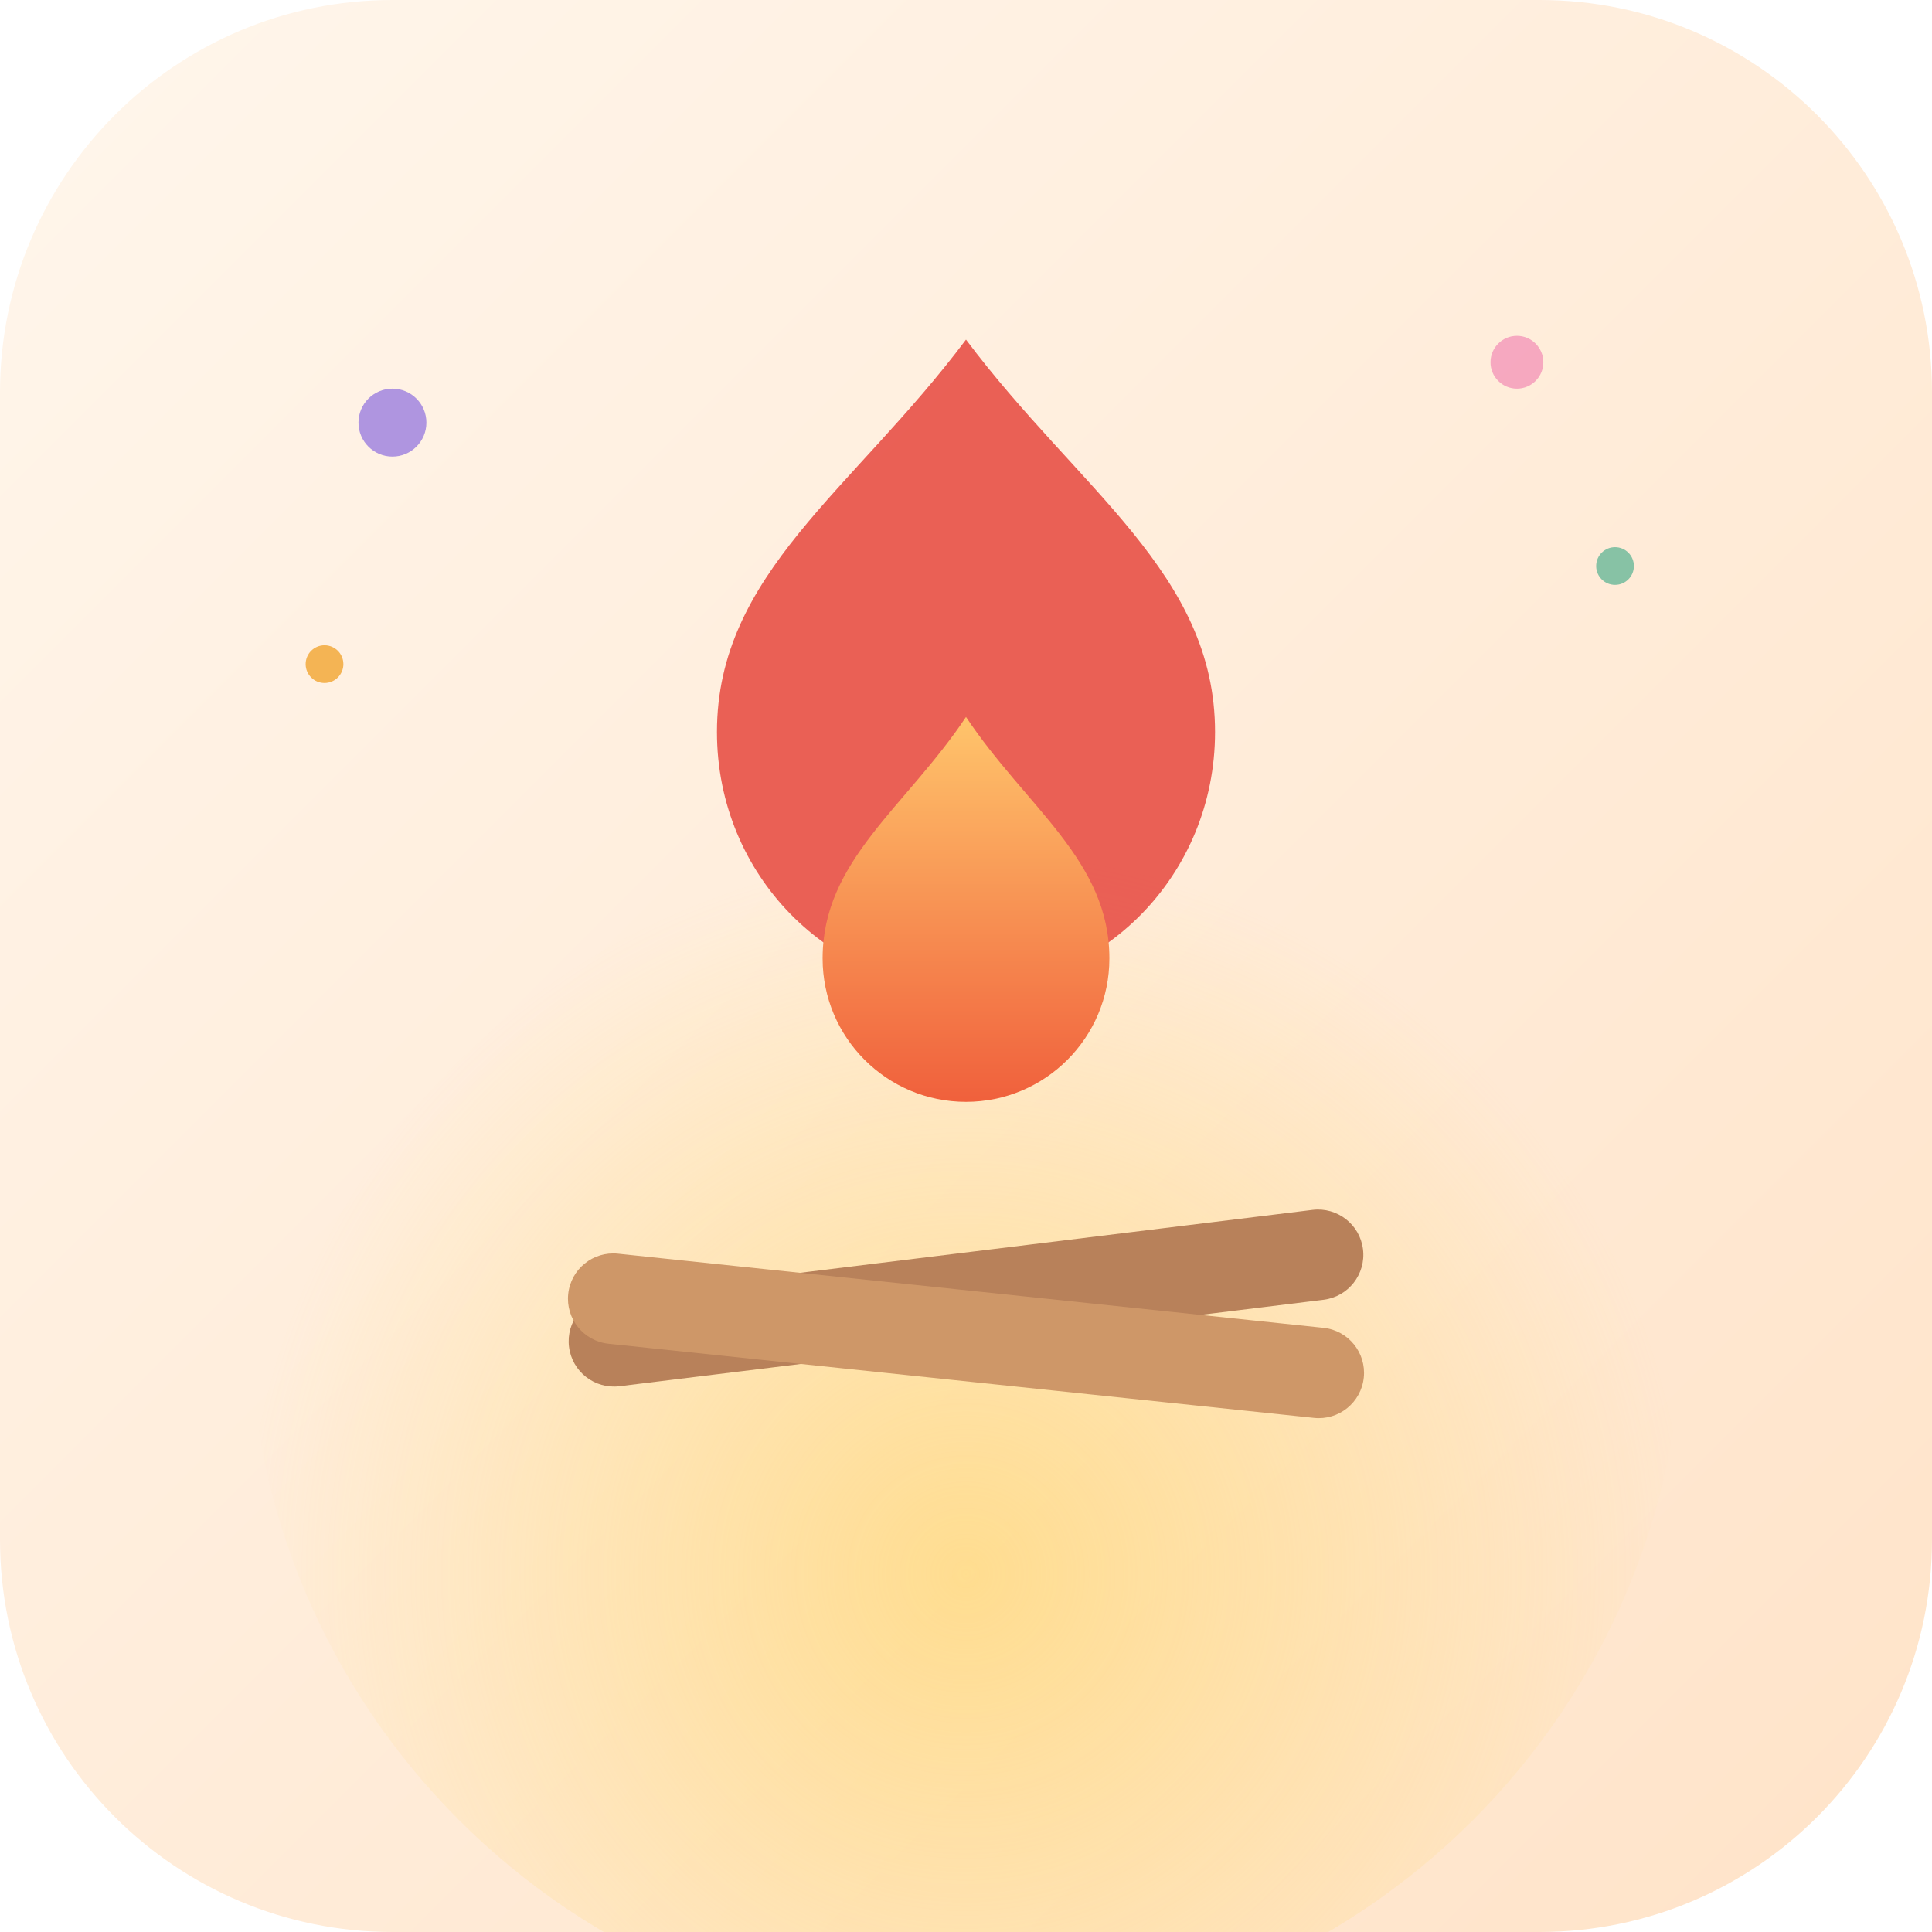
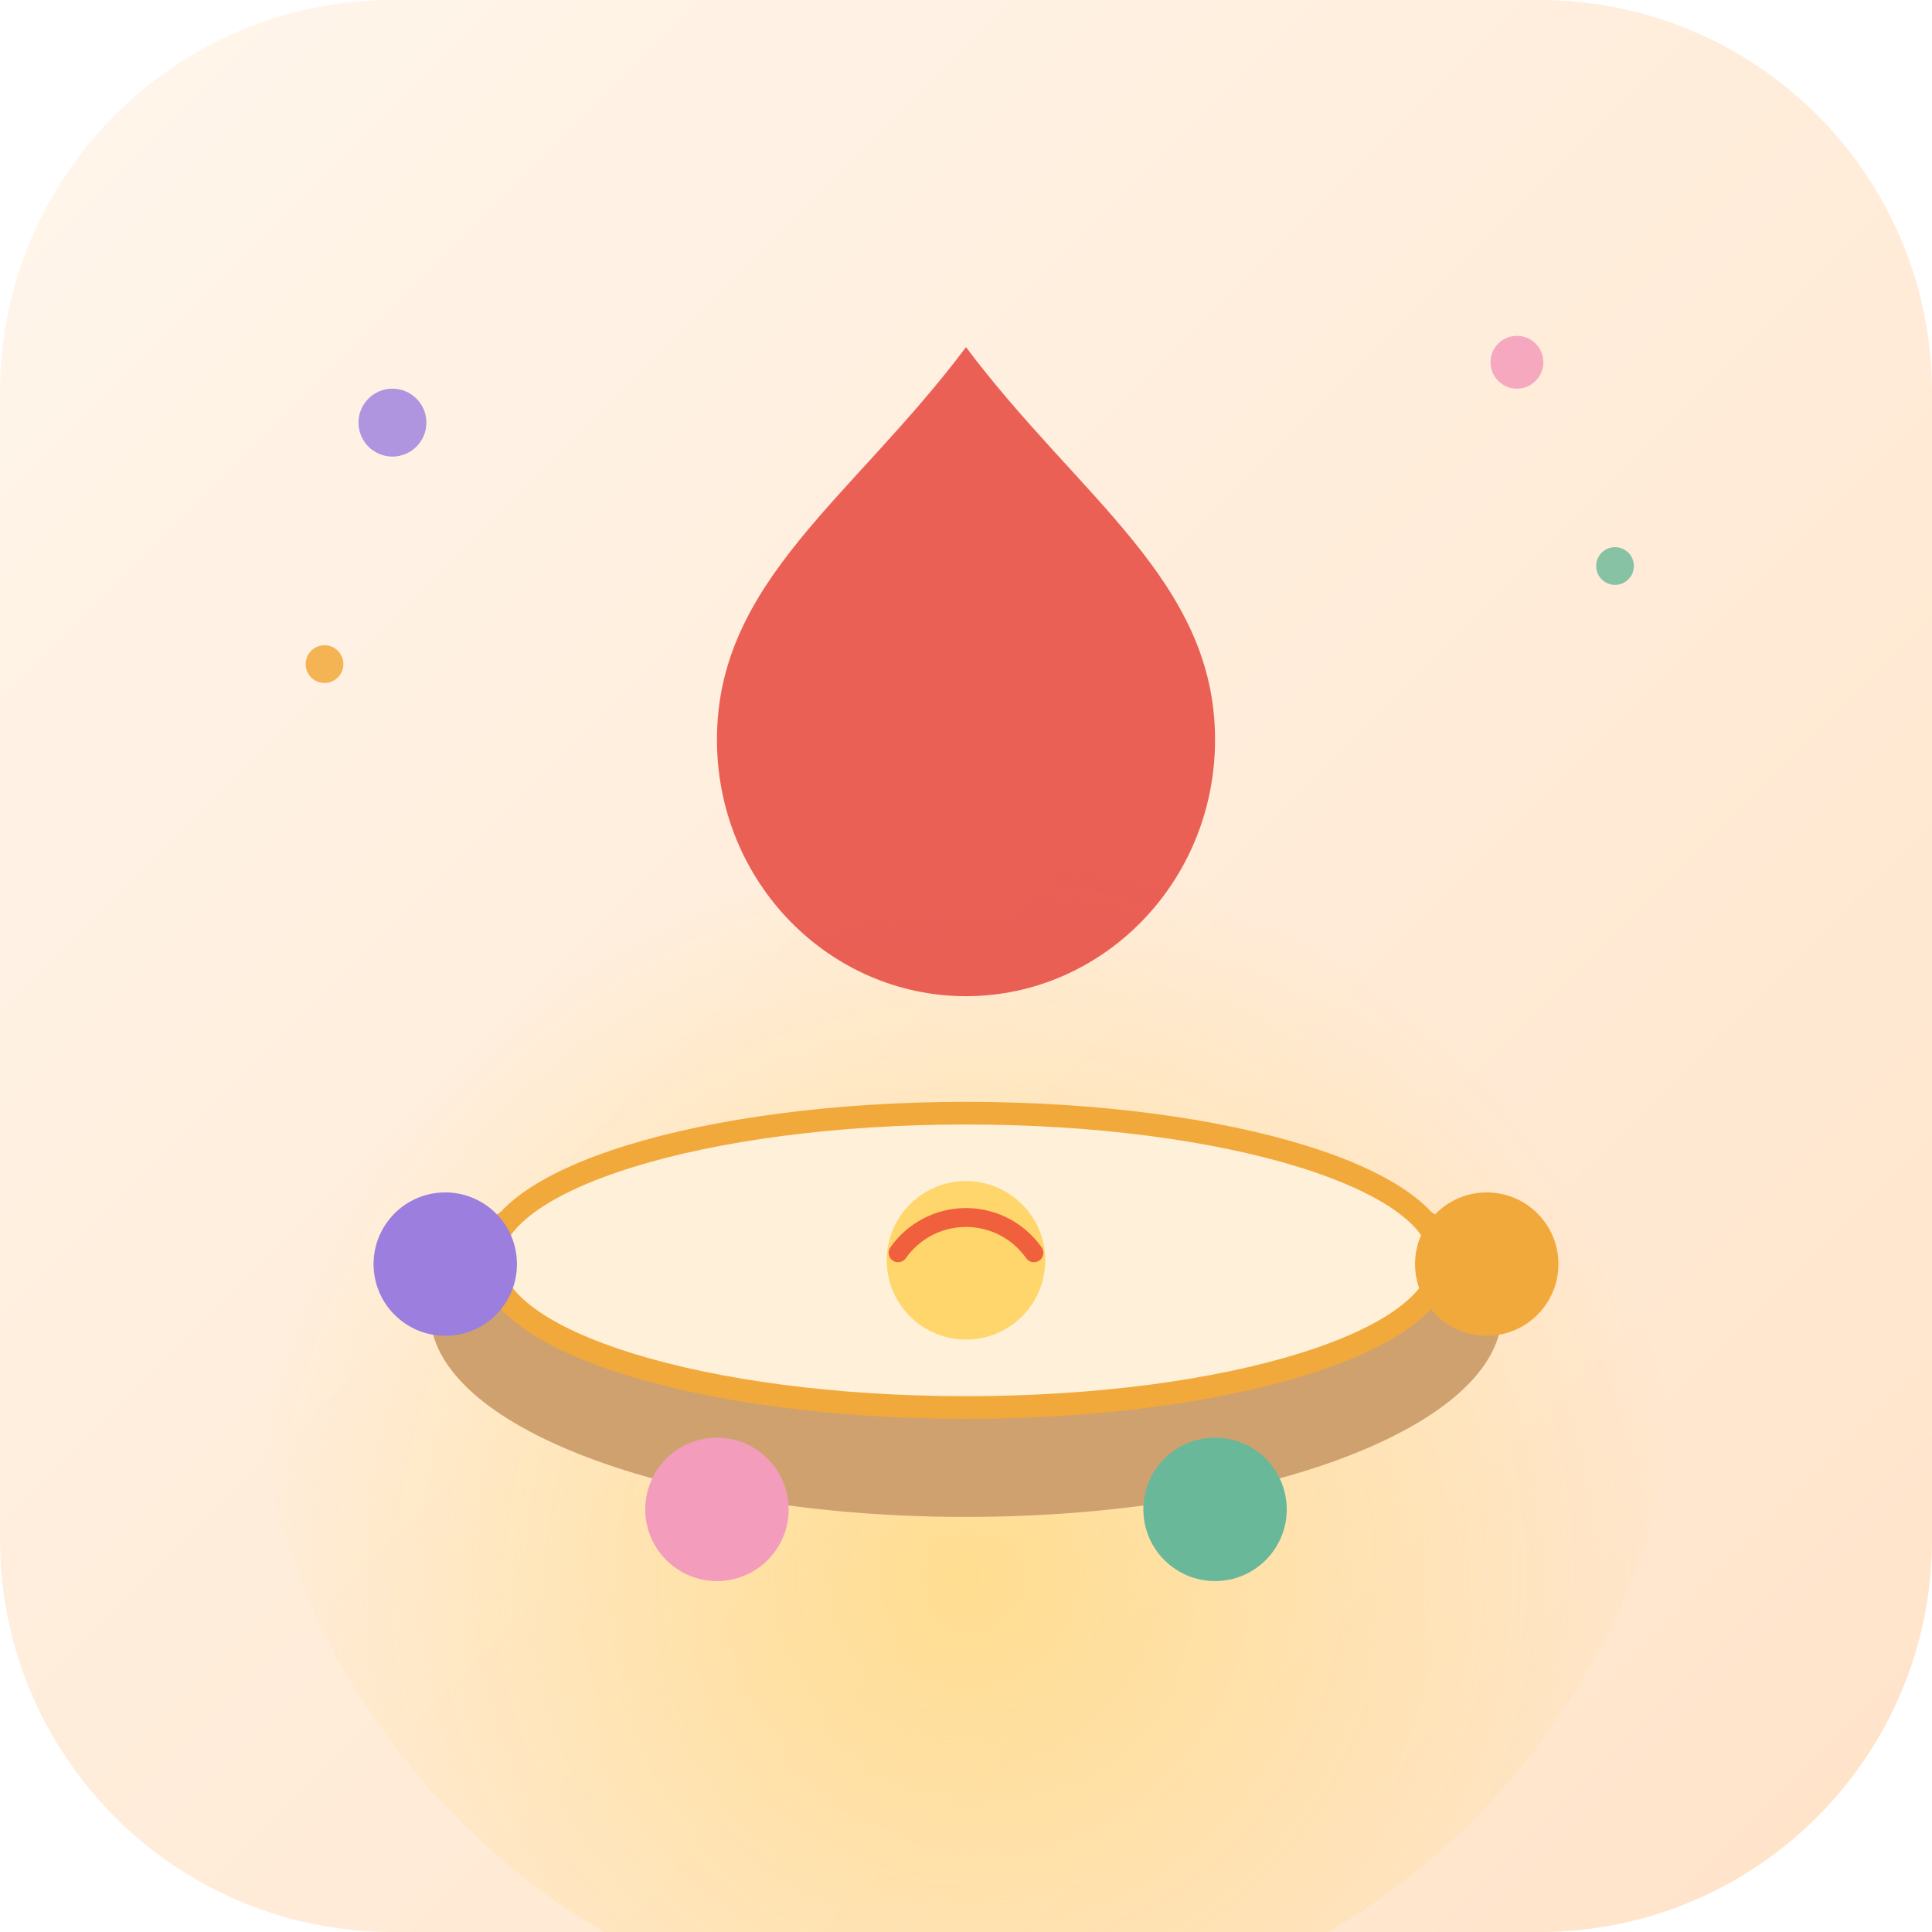
<svg xmlns="http://www.w3.org/2000/svg" viewBox="0 0 512 512">
  <defs>
    <linearGradient id="warm" x1="0" y1="0" x2="1" y2="1">
      <stop offset="0%" stop-color="#FFF6EC" />
      <stop offset="100%" stop-color="#FFE3C8" />
    </linearGradient>
-     <linearGradient id="fire" x1="0" y1="0" x2="0" y2="1">
-       <stop offset="0%" stop-color="#FFC46B" />
-       <stop offset="100%" stop-color="#F0603C" />
-     </linearGradient>
-     <radialGradient id="glow" cx="50%" cy="68%" r="50%">
+     <radialGradient id="sunlight" cx="50%" cy="68%" r="50%">
      <stop offset="0%" stop-color="#FFD66B" stop-opacity=".65" />
      <stop offset="100%" stop-color="#FFD66B" stop-opacity="0" />
    </radialGradient>
  </defs>
  <rect width="512" height="512" rx="104" fill="url(#warm)" />
-   <circle cx="256" cy="348" r="190" fill="url(#glow)" />
-   <path d="M256 96c30 40 66 62 66 104 0 38-30 68-66 68s-66-30-66-68c0-42 36-64 66-104z" transform="translate(0,-6)" fill="#E8544A" opacity=".92" />
-   <path d="M256 190c16 24 38 38 38 64a38 38 0 0 1-76 0c0-26 22-40 38-64z" fill="url(#fire)" />
-   <rect x="150" y="332" width="212" height="24" rx="12" fill="#B8815A" transform="rotate(-7 256 344)" />
-   <rect x="150" y="342" width="212" height="24" rx="12" fill="#CE9768" transform="rotate(6 256 354)" />
+   <circle cx="256" cy="348" r="190" fill="url(#sunlight)" />
+   <path d="M256 92c30 40 66 62 66 104 0 38-30 68-66 68s-66-30-66-68c0-42 36-64 66-104z" fill="#E8544A" opacity=".92" />
+   <ellipse cx="256" cy="348" rx="142" ry="54" fill="#CFA16F" />
+   <ellipse cx="256" cy="334" rx="126" ry="39" fill="#FFF0D9" stroke="#F2A93B" stroke-width="6" />
+   <circle cx="256" cy="334" r="21" fill="#FFD66B" />
+   <path d="M238 332a22 22 0 0 1 36 0" fill="none" stroke="#F0603C" stroke-width="5" stroke-linecap="round" />
+   <circle cx="118" cy="335" r="19" fill="#9B7EDE" />
+   <circle cx="190" cy="400" r="19" fill="#F49CBB" />
+   <circle cx="322" cy="400" r="19" fill="#69B899" />
+   <circle cx="394" cy="335" r="19" fill="#F2A93B" />
  <circle cx="104" cy="112" r="9" fill="#9B7EDE" opacity=".8" />
  <circle cx="402" cy="96" r="7" fill="#F49CBB" opacity=".85" />
  <circle cx="428" cy="150" r="5" fill="#69B899" opacity=".8" />
  <circle cx="86" cy="176" r="5" fill="#F2A93B" opacity=".85" />
</svg>
